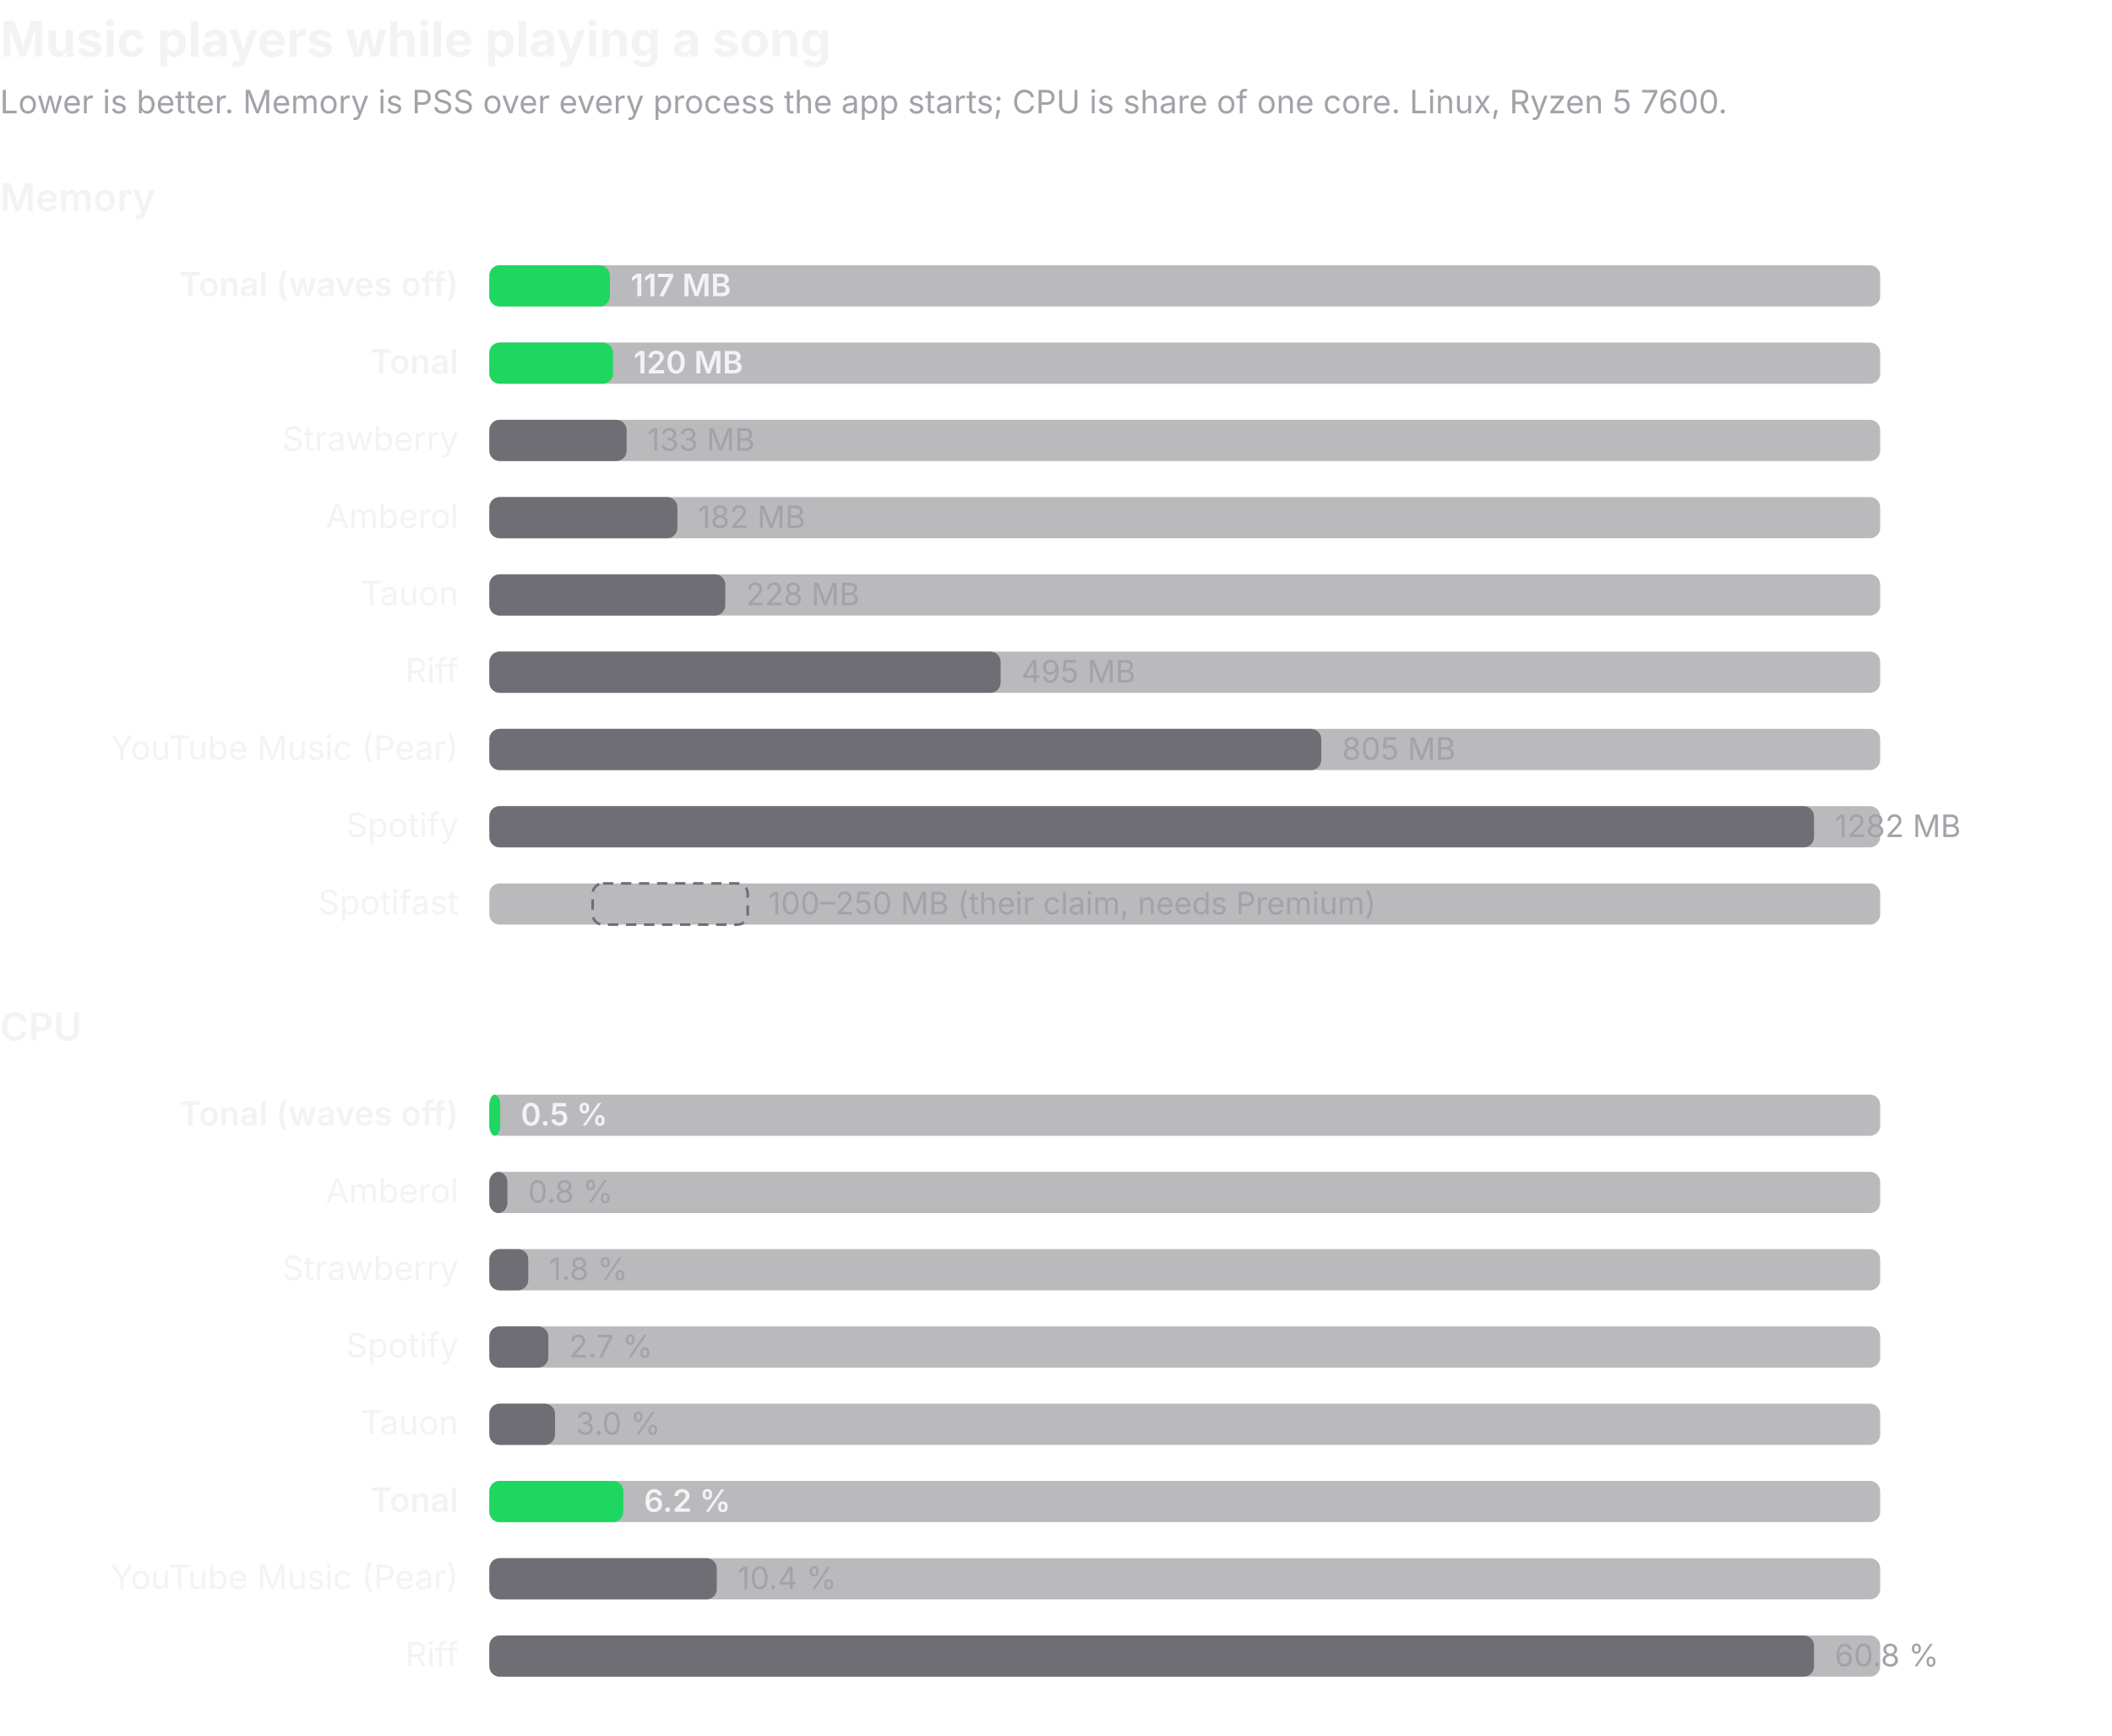
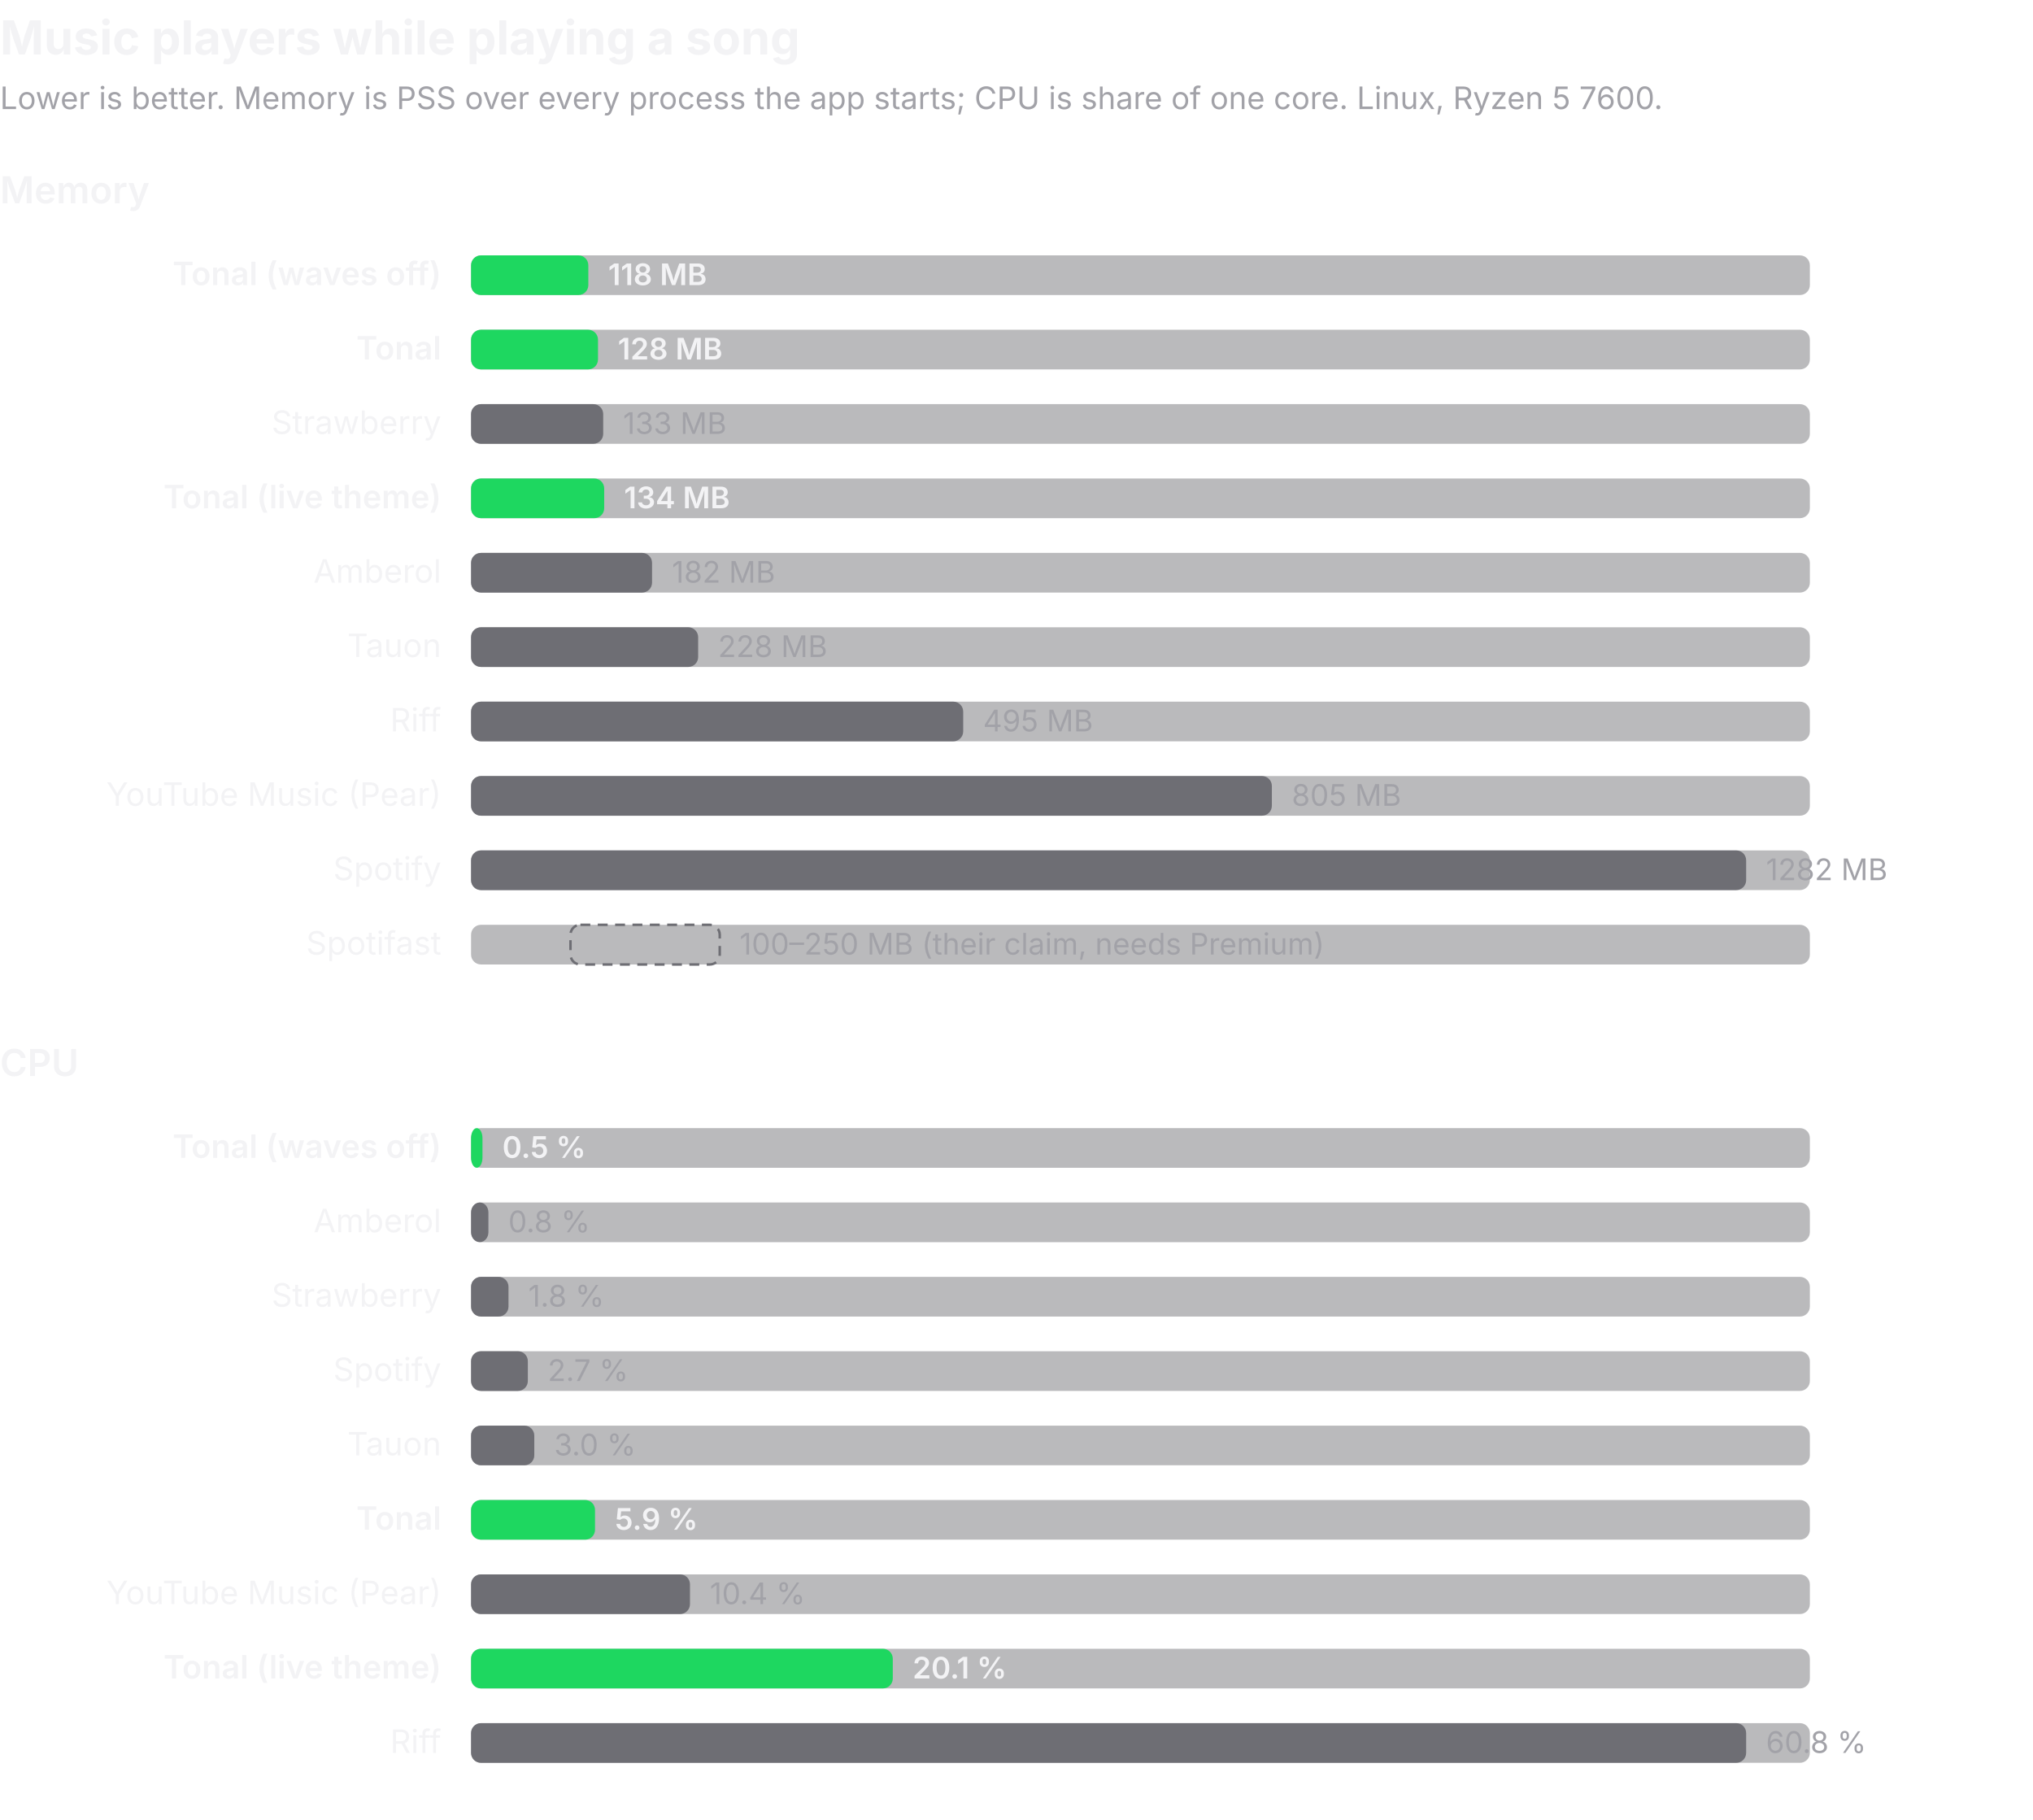
- <svg xmlns="http://www.w3.org/2000/svg" width="820" height="674" viewBox="0 0 820 674" font-family="Inter, -apple-system, Segoe UI, Helvetica, Arial, sans-serif">
+ <svg xmlns="http://www.w3.org/2000/svg" width="820" height="734" viewBox="0 0 820 734" font-family="Inter, -apple-system, Segoe UI, Helvetica, Arial, sans-serif">
  <text x="0" y="22" font-size="19" font-weight="700" fill="#f3f3f5">Music players while playing a song</text>
  <text x="0" y="44" font-size="12.5" fill="#a2a2a8">Lower is better. Memory is PSS over every process the app starts; CPU is share of one core. Linux, Ryzen 5 7600.</text>
  <text x="0" y="82" font-size="15" font-weight="600" fill="#f3f3f5">Memory</text>
  <text x="178" y="115" font-size="13" text-anchor="end" font-weight="600" fill="#f3f3f5">Tonal (waves off)</text>
  <rect x="190" y="103" width="540" height="16" rx="4" fill="#3a3a40" opacity="0.35" />
-   <rect x="190" y="103" width="46.8" height="16" rx="4" fill="#1ed760" />
-   <text x="244.8" y="115" font-size="12" font-weight="600" fill="#f3f3f5">117 MB</text>
+   <rect x="190" y="103" width="47.3" height="16" rx="4" fill="#1ed760" />
+   <text x="245.3" y="115" font-size="12" font-weight="600" fill="#f3f3f5">118 MB</text>
  <text x="178" y="145" font-size="13" text-anchor="end" font-weight="600" fill="#f3f3f5">Tonal</text>
  <rect x="190" y="133" width="540" height="16" rx="4" fill="#3a3a40" opacity="0.35" />
-   <rect x="190" y="133" width="48.0" height="16" rx="4" fill="#1ed760" />
-   <text x="246.0" y="145" font-size="12" font-weight="600" fill="#f3f3f5">120 MB</text>
+   <rect x="190" y="133" width="51.2" height="16" rx="4" fill="#1ed760" />
+   <text x="249.2" y="145" font-size="12" font-weight="600" fill="#f3f3f5">128 MB</text>
  <text x="178" y="175" font-size="13" text-anchor="end" font-weight="400" fill="#f3f3f5">Strawberry</text>
  <rect x="190" y="163" width="540" height="16" rx="4" fill="#3a3a40" opacity="0.35" />
  <rect x="190" y="163" width="53.3" height="16" rx="4" fill="#6e6e74" />
  <text x="251.3" y="175" font-size="12" font-weight="400" fill="#a2a2a8">133 MB</text>
-   <text x="178" y="205" font-size="13" text-anchor="end" font-weight="400" fill="#f3f3f5">Amberol</text>
+   <text x="178" y="205" font-size="13" text-anchor="end" font-weight="600" fill="#f3f3f5">Tonal (live theme)</text>
  <rect x="190" y="193" width="540" height="16" rx="4" fill="#3a3a40" opacity="0.35" />
-   <rect x="190" y="193" width="73.0" height="16" rx="4" fill="#6e6e74" />
-   <text x="271.0" y="205" font-size="12" font-weight="400" fill="#a2a2a8">182 MB</text>
-   <text x="178" y="235" font-size="13" text-anchor="end" font-weight="400" fill="#f3f3f5">Tauon</text>
+   <rect x="190" y="193" width="53.7" height="16" rx="4" fill="#1ed760" />
+   <text x="251.7" y="205" font-size="12" font-weight="600" fill="#f3f3f5">134 MB</text>
+   <text x="178" y="235" font-size="13" text-anchor="end" font-weight="400" fill="#f3f3f5">Amberol</text>
  <rect x="190" y="223" width="540" height="16" rx="4" fill="#3a3a40" opacity="0.35" />
-   <rect x="190" y="223" width="91.6" height="16" rx="4" fill="#6e6e74" />
-   <text x="289.6" y="235" font-size="12" font-weight="400" fill="#a2a2a8">228 MB</text>
-   <text x="178" y="265" font-size="13" text-anchor="end" font-weight="400" fill="#f3f3f5">Riff</text>
+   <rect x="190" y="223" width="73.0" height="16" rx="4" fill="#6e6e74" />
+   <text x="271.0" y="235" font-size="12" font-weight="400" fill="#a2a2a8">182 MB</text>
+   <text x="178" y="265" font-size="13" text-anchor="end" font-weight="400" fill="#f3f3f5">Tauon</text>
  <rect x="190" y="253" width="540" height="16" rx="4" fill="#3a3a40" opacity="0.35" />
-   <rect x="190" y="253" width="198.5" height="16" rx="4" fill="#6e6e74" />
-   <text x="396.5" y="265" font-size="12" font-weight="400" fill="#a2a2a8">495 MB</text>
-   <text x="178" y="295" font-size="13" text-anchor="end" font-weight="400" fill="#f3f3f5">YouTube Music (Pear)</text>
+   <rect x="190" y="253" width="91.6" height="16" rx="4" fill="#6e6e74" />
+   <text x="289.6" y="265" font-size="12" font-weight="400" fill="#a2a2a8">228 MB</text>
+   <text x="178" y="295" font-size="13" text-anchor="end" font-weight="400" fill="#f3f3f5">Riff</text>
  <rect x="190" y="283" width="540" height="16" rx="4" fill="#3a3a40" opacity="0.35" />
-   <rect x="190" y="283" width="323.0" height="16" rx="4" fill="#6e6e74" />
-   <text x="521.0" y="295" font-size="12" font-weight="400" fill="#a2a2a8">805 MB</text>
-   <text x="178" y="325" font-size="13" text-anchor="end" font-weight="400" fill="#f3f3f5">Spotify</text>
+   <rect x="190" y="283" width="198.5" height="16" rx="4" fill="#6e6e74" />
+   <text x="396.5" y="295" font-size="12" font-weight="400" fill="#a2a2a8">495 MB</text>
+   <text x="178" y="325" font-size="13" text-anchor="end" font-weight="400" fill="#f3f3f5">YouTube Music (Pear)</text>
  <rect x="190" y="313" width="540" height="16" rx="4" fill="#3a3a40" opacity="0.35" />
-   <rect x="190" y="313" width="514.3" height="16" rx="4" fill="#6e6e74" />
-   <text x="712.3" y="325" font-size="12" font-weight="400" fill="#a2a2a8">1282 MB</text>
-   <text x="178" y="355" font-size="13" text-anchor="end" font-weight="400" fill="#f3f3f5">Spotifast</text>
+   <rect x="190" y="313" width="323.0" height="16" rx="4" fill="#6e6e74" />
+   <text x="521.0" y="325" font-size="12" font-weight="400" fill="#a2a2a8">805 MB</text>
+   <text x="178" y="355" font-size="13" text-anchor="end" font-weight="400" fill="#f3f3f5">Spotify</text>
  <rect x="190" y="343" width="540" height="16" rx="4" fill="#3a3a40" opacity="0.35" />
-   <rect x="230.1" y="343" width="60.2" height="16" rx="4" fill="none" stroke="#6e6e74" stroke-dasharray="4 3" />
-   <text x="298.3" y="355" font-size="12" fill="#a2a2a8">100–250 MB (their claim, needs Premium)</text>
-   <text x="0" y="404" font-size="15" font-weight="600" fill="#f3f3f5">CPU</text>
-   <text x="178" y="437" font-size="13" text-anchor="end" font-weight="600" fill="#f3f3f5">Tonal (waves off)</text>
-   <rect x="190" y="425" width="540" height="16" rx="4" fill="#3a3a40" opacity="0.35" />
-   <rect x="190" y="425" width="4.2" height="16" rx="4" fill="#1ed760" />
-   <text x="202.2" y="437" font-size="12" font-weight="600" fill="#f3f3f5">0.5 %</text>
-   <text x="178" y="467" font-size="13" text-anchor="end" font-weight="400" fill="#f3f3f5">Amberol</text>
+   <rect x="190" y="343" width="514.3" height="16" rx="4" fill="#6e6e74" />
+   <text x="712.3" y="355" font-size="12" font-weight="400" fill="#a2a2a8">1282 MB</text>
+   <text x="178" y="385" font-size="13" text-anchor="end" font-weight="400" fill="#f3f3f5">Spotifast</text>
+   <rect x="190" y="373" width="540" height="16" rx="4" fill="#3a3a40" opacity="0.35" />
+   <rect x="230.1" y="373" width="60.2" height="16" rx="4" fill="none" stroke="#6e6e74" stroke-dasharray="4 3" />
+   <text x="298.3" y="385" font-size="12" fill="#a2a2a8">100–250 MB (their claim, needs Premium)</text>
+   <text x="0" y="434" font-size="15" font-weight="600" fill="#f3f3f5">CPU</text>
+   <text x="178" y="467" font-size="13" text-anchor="end" font-weight="600" fill="#f3f3f5">Tonal (waves off)</text>
  <rect x="190" y="455" width="540" height="16" rx="4" fill="#3a3a40" opacity="0.35" />
-   <rect x="190" y="455" width="7.0" height="16" rx="4" fill="#6e6e74" />
-   <text x="205.0" y="467" font-size="12" font-weight="400" fill="#a2a2a8">0.8 %</text>
-   <text x="178" y="497" font-size="13" text-anchor="end" font-weight="400" fill="#f3f3f5">Strawberry</text>
+   <rect x="190" y="455" width="4.6" height="16" rx="4" fill="#1ed760" />
+   <text x="202.6" y="467" font-size="12" font-weight="600" fill="#f3f3f5">0.5 %</text>
+   <text x="178" y="497" font-size="13" text-anchor="end" font-weight="400" fill="#f3f3f5">Amberol</text>
  <rect x="190" y="485" width="540" height="16" rx="4" fill="#3a3a40" opacity="0.35" />
-   <rect x="190" y="485" width="15.1" height="16" rx="4" fill="#6e6e74" />
-   <text x="213.1" y="497" font-size="12" font-weight="400" fill="#a2a2a8">1.8 %</text>
-   <text x="178" y="527" font-size="13" text-anchor="end" font-weight="400" fill="#f3f3f5">Spotify</text>
+   <rect x="190" y="485" width="7.0" height="16" rx="4" fill="#6e6e74" />
+   <text x="205.0" y="497" font-size="12" font-weight="400" fill="#a2a2a8">0.8 %</text>
+   <text x="178" y="527" font-size="13" text-anchor="end" font-weight="400" fill="#f3f3f5">Strawberry</text>
  <rect x="190" y="515" width="540" height="16" rx="4" fill="#3a3a40" opacity="0.35" />
-   <rect x="190" y="515" width="22.9" height="16" rx="4" fill="#6e6e74" />
-   <text x="220.9" y="527" font-size="12" font-weight="400" fill="#a2a2a8">2.7 %</text>
-   <text x="178" y="557" font-size="13" text-anchor="end" font-weight="400" fill="#f3f3f5">Tauon</text>
+   <rect x="190" y="515" width="15.1" height="16" rx="4" fill="#6e6e74" />
+   <text x="213.1" y="527" font-size="12" font-weight="400" fill="#a2a2a8">1.8 %</text>
+   <text x="178" y="557" font-size="13" text-anchor="end" font-weight="400" fill="#f3f3f5">Spotify</text>
  <rect x="190" y="545" width="540" height="16" rx="4" fill="#3a3a40" opacity="0.35" />
-   <rect x="190" y="545" width="25.5" height="16" rx="4" fill="#6e6e74" />
-   <text x="223.5" y="557" font-size="12" font-weight="400" fill="#a2a2a8">3.0 %</text>
-   <text x="178" y="587" font-size="13" text-anchor="end" font-weight="600" fill="#f3f3f5">Tonal</text>
+   <rect x="190" y="545" width="22.9" height="16" rx="4" fill="#6e6e74" />
+   <text x="220.9" y="557" font-size="12" font-weight="400" fill="#a2a2a8">2.7 %</text>
+   <text x="178" y="587" font-size="13" text-anchor="end" font-weight="400" fill="#f3f3f5">Tauon</text>
  <rect x="190" y="575" width="540" height="16" rx="4" fill="#3a3a40" opacity="0.35" />
-   <rect x="190" y="575" width="52.0" height="16" rx="4" fill="#1ed760" />
-   <text x="250.0" y="587" font-size="12" font-weight="600" fill="#f3f3f5">6.2 %</text>
-   <text x="178" y="617" font-size="13" text-anchor="end" font-weight="400" fill="#f3f3f5">YouTube Music (Pear)</text>
+   <rect x="190" y="575" width="25.5" height="16" rx="4" fill="#6e6e74" />
+   <text x="223.5" y="587" font-size="12" font-weight="400" fill="#a2a2a8">3.0 %</text>
+   <text x="178" y="617" font-size="13" text-anchor="end" font-weight="600" fill="#f3f3f5">Tonal</text>
  <rect x="190" y="605" width="540" height="16" rx="4" fill="#3a3a40" opacity="0.35" />
-   <rect x="190" y="605" width="88.3" height="16" rx="4" fill="#6e6e74" />
-   <text x="286.3" y="617" font-size="12" font-weight="400" fill="#a2a2a8">10.4 %</text>
-   <text x="178" y="647" font-size="13" text-anchor="end" font-weight="400" fill="#f3f3f5">Riff</text>
+   <rect x="190" y="605" width="50.0" height="16" rx="4" fill="#1ed760" />
+   <text x="248.0" y="617" font-size="12" font-weight="600" fill="#f3f3f5">5.9 %</text>
+   <text x="178" y="647" font-size="13" text-anchor="end" font-weight="400" fill="#f3f3f5">YouTube Music (Pear)</text>
  <rect x="190" y="635" width="540" height="16" rx="4" fill="#3a3a40" opacity="0.35" />
-   <rect x="190" y="635" width="514.3" height="16" rx="4" fill="#6e6e74" />
-   <text x="712.3" y="647" font-size="12" font-weight="400" fill="#a2a2a8">60.8 %</text>
+   <rect x="190" y="635" width="88.3" height="16" rx="4" fill="#6e6e74" />
+   <text x="286.3" y="647" font-size="12" font-weight="400" fill="#a2a2a8">10.4 %</text>
+   <text x="178" y="677" font-size="13" text-anchor="end" font-weight="600" fill="#f3f3f5">Tonal (live theme)</text>
+   <rect x="190" y="665" width="540" height="16" rx="4" fill="#3a3a40" opacity="0.35" />
+   <rect x="190" y="665" width="170.1" height="16" rx="4" fill="#1ed760" />
+   <text x="368.1" y="677" font-size="12" font-weight="600" fill="#f3f3f5">20.1 %</text>
+   <text x="178" y="707" font-size="13" text-anchor="end" font-weight="400" fill="#f3f3f5">Riff</text>
+   <rect x="190" y="695" width="540" height="16" rx="4" fill="#3a3a40" opacity="0.35" />
+   <rect x="190" y="695" width="514.3" height="16" rx="4" fill="#6e6e74" />
+   <text x="712.3" y="707" font-size="12" font-weight="400" fill="#a2a2a8">60.8 %</text>
</svg>
